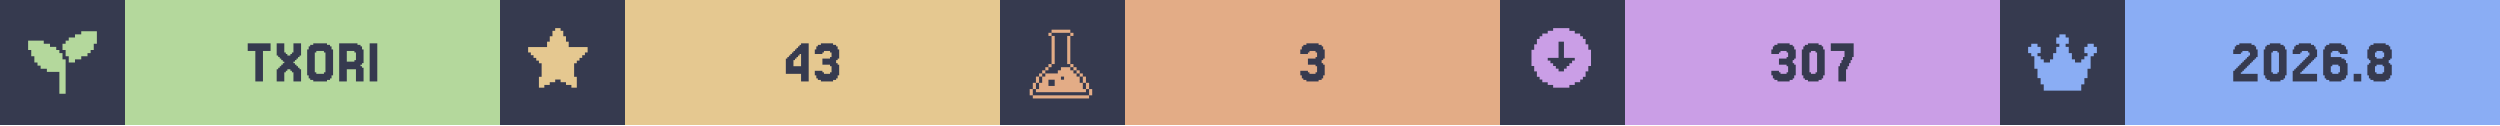
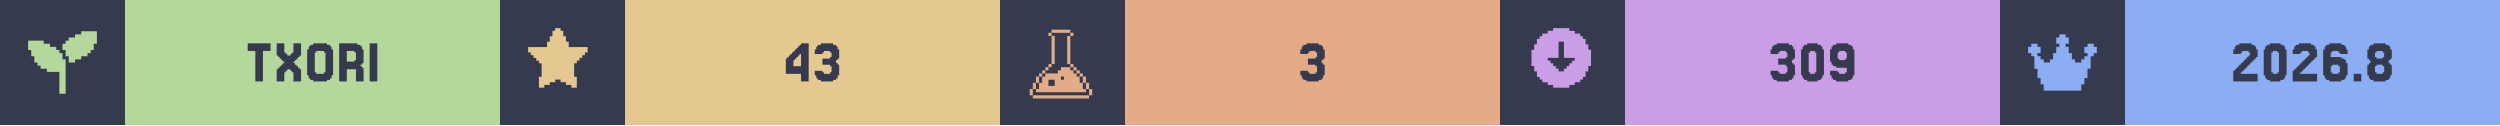
<svg xmlns="http://www.w3.org/2000/svg" width="1200" viewBox="0 0 200 10">
  <g>
    <rect width="200" height="10" fill="#363a4f" />
    <g class="badge" transform="translate(0 0)">
      <path transform="translate(2 2) scale(0.25)" fill="#b4d89c" d="M 18 2 L 18 3 L 16 3 L 16 4 L 14 4 L 14 5 L 13 5 L 13 6 L 12 6 L 12 8 L 13 8 L 13 10 L 14 10 L 14 12 L 16 12 L 16 11 L 18 11 L 18 10 L 20 10 L 20 9 L 21 9 L 21 8 L 22 8 L 22 6 L 23 6 L 23 2 L 18 2 z M 1 5 L 1 8 L 2 8 L 2 10 L 3 10 L 3 12 L 4 12 L 4 13 L 5 13 L 5 14 L 7 14 L 7 15 L 11 15 L 11 22 L 13 22 L 13 11 L 12 11 L 12 9 L 11 9 L 11 8 L 10 8 L 10 7 L 8 7 L 8 6 L 6 6 L 6 5 L 1 5 z" />
      <rect fill="#b4d89c" width="30" height="10" x="10" y="0" />
      <path fill="#363a4f" d="M21.646 3.467V4.077H21.037V6.516H20.427V4.077H19.817V3.467Z M22.256 5.541V5.419H22.378V5.297H22.5V5.175H22.622V5.053H22.744V4.931H22.622V4.809H22.5V4.687H22.378V4.565H22.256V4.443H22.134V3.467H22.744V4.199H22.866V4.321H22.988V4.443H23.232V4.321H23.354V4.199H23.476V3.467H24.085V4.443H23.963V4.565H23.841V4.687H23.72V4.809H23.598V4.931H23.476V5.053H23.598V5.175H23.72V5.297H23.841V5.419H23.963V5.541H24.085V6.516H23.476V5.785H23.354V5.663H23.232V5.541H22.988V5.663H22.866V5.785H22.744V6.516H22.134V5.541Z M26.524 6.029V6.272H26.402V6.394H26.159V6.516H25.061V6.394H24.817V6.272H24.695V6.029H24.573V3.955H24.695V3.711H24.817V3.589H25.061V3.467H26.159V3.589H26.402V3.711H26.524V3.955H26.646V6.029ZM25.305 5.785V5.907H25.915V5.785H26.037V4.199H25.915V4.077H25.305V4.199H25.183V5.785Z M28.354 4.199V4.077H27.744V4.931H28.354V4.809H28.476V4.199ZM28.963 5.419H29.085V6.516H28.476V5.541H27.744V6.516H27.134V3.467H28.598V3.589H28.841V3.711H28.963V3.955H29.085V5.053H28.963V5.175H28.841V5.297H28.963Z M30.183 3.467V6.516H29.573V3.467Z" />
    </g>
    <g class="badge" transform="translate(40 0)">
      <path transform="" fill="#e5c890" d="M5.929 6.145h.216v.866h-.433v-.217H5.28v-.216h-.432v-.216h-.433v.216H3.98v.216h-.433v.217h-.433v-.866h.217V5.063h-.217v-.216H2.9V4.63h-.217v-.216h-.216v-.217H2.25v-.432h1.515v-.433h.216v-.433h.216v-.433h.217V2.25h.433v.216h.216v.433h.216v.433h.217v.433H7.01v.432h-.217v.217h-.216v.216h-.216v.217h-.217v.216H5.93z" />
      <rect fill="#e5c890" width="30" height="10" x="10" y="0" />
      <path fill="#363a4f" d="M23.476 4.199V4.077H23.598V3.955H23.72V3.833H23.841V3.711H23.963V3.589H24.085V3.467H24.695V6.516H24.085V5.907H22.866V4.687H22.988V4.565H23.11V4.443H23.232V4.321H23.354V4.199ZM23.72 4.565V4.687H23.598V4.809H23.476V5.297H24.085V4.321H23.963V4.443H23.841V4.565Z M25.793 5.663V5.785H25.915V5.907H26.402V5.785H26.524V5.297H26.402V5.175H25.793V4.687H26.402V4.565H26.524V4.199H26.402V4.077H25.915V4.199H25.793V4.321H25.183V3.955H25.305V3.711H25.427V3.589H25.671V3.467H26.646V3.589H26.89V3.711H27.012V3.955H27.134V4.687H27.012V4.809H26.89V5.053H27.012V5.175H27.134V6.029H27.012V6.272H26.89V6.394H26.646V6.516H25.671V6.394H25.427V6.272H25.305V6.029H25.183V5.663Z" />
    </g>
    <g class="badge" transform="translate(80 0)">
      <path transform="translate(2 2) scale(0.25)" fill="#e3ac86" d="M 8.502 1.5 L 8.502 2.5 L 14.504 2.5 L 14.504 1.5 L 8.502 1.5 z M 14.504 2.5 L 14.504 3.5 L 15.504 3.5 L 15.504 2.5 L 14.504 2.5 z M 14.504 3.5 L 13.502 3.5 L 13.502 12.502 L 14.504 12.502 L 14.504 3.5 z M 14.504 12.502 L 14.504 13.502 L 15.504 13.502 L 15.504 12.502 L 14.504 12.502 z M 15.504 13.502 L 15.504 14.504 L 16.504 14.504 L 16.504 15.504 L 17.504 15.504 L 17.504 16.504 L 18.504 16.504 L 18.504 15.502 L 17.504 15.502 L 17.504 14.502 L 16.504 14.502 L 16.504 13.502 L 15.504 13.502 z M 18.504 16.504 L 18.504 18.504 L 19.504 18.504 L 19.504 16.504 L 18.504 16.504 z M 19.504 18.504 L 19.504 20.504 L 20.504 20.504 L 20.504 18.504 L 19.504 18.504 z M 20.504 20.504 L 20.504 22.504 L 21.504 22.504 L 21.504 20.504 L 20.504 20.504 z M 19.504 20.504 L 18.504 20.504 L 18.504 18.504 L 17.504 18.504 L 17.504 16.504 L 16.504 16.504 L 16.504 15.504 L 15.504 15.504 L 15.504 14.504 L 14.504 14.504 L 14.504 13.502 L 11.502 13.502 L 11.502 14.504 L 10.502 14.504 L 10.502 15.504 L 6.502 15.504 L 6.502 16.504 L 5.5 16.504 L 5.5 18.504 L 4.5 18.504 L 4.5 20.504 L 3.5 20.504 L 3.5 21.504 L 19.504 21.504 L 19.504 20.504 z M 3.5 20.504 L 3.5 18.504 L 2.5 18.504 L 2.5 20.504 L 3.5 20.504 z M 2.5 20.504 L 1.5 20.504 L 1.5 22.504 L 2.5 22.504 L 2.5 20.504 z M 3.5 18.504 L 4.5 18.504 L 4.5 16.504 L 3.5 16.504 L 3.5 18.504 z M 4.5 16.504 L 5.5 16.504 L 5.5 15.504 L 6.502 15.504 L 6.502 14.504 L 7.502 14.504 L 7.502 13.502 L 6.502 13.502 L 6.502 14.502 L 5.5 14.502 L 5.5 15.502 L 4.5 15.502 L 4.5 16.504 z M 7.502 13.502 L 8.502 13.502 L 8.502 12.502 L 7.502 12.502 L 7.502 13.502 z M 8.502 12.502 L 9.502 12.502 L 9.502 3.5 L 8.502 3.5 L 8.502 12.502 z M 8.502 3.5 L 8.502 2.5 L 7.502 2.5 L 7.502 3.5 L 8.502 3.5 z M 11.502 16.504 L 12.502 16.504 L 12.502 17.504 L 11.502 17.504 L 11.502 16.504 z M 7.502 17.504 L 9.502 17.504 L 9.502 19.504 L 7.502 19.504 L 7.502 17.504 z M 2.5 22.506 L 2.5 23.506 L 20.504 23.506 L 20.504 22.506 L 2.5 22.506 z" />
      <rect fill="#e3ac86" width="30" height="10" x="10" y="0" />
      <path fill="#363a4f" d="M24.634 5.663V5.785H24.756V5.907H25.244V5.785H25.366V5.297H25.244V5.175H24.634V4.687H25.244V4.565H25.366V4.199H25.244V4.077H24.756V4.199H24.634V4.321H24.024V3.955H24.146V3.711H24.268V3.589H24.512V3.467H25.488V3.589H25.732V3.711H25.854V3.955H25.976V4.687H25.854V4.809H25.732V5.053H25.854V5.175H25.976V6.029H25.854V6.272H25.732V6.394H25.488V6.516H24.512V6.394H24.268V6.272H24.146V6.029H24.024V5.663Z" />
    </g>
    <g class="badge" transform="translate(120 0)">
      <path transform="" fill="#ca9ee6" d="M5.55 6.794h.432v-.216h.433v-.216h.216v-.217h.217v-.433h.216V5.28h.217V3.981h-.217v-.433h-.216v-.433h-.217V2.9h-.216v-.217h-.433v-.216h-.433V2.25h-1.298v.216h-.433v.216h-.433V2.9h-.216v.216h-.217v.433h-.216v.433h-.217v1.298h.217v.433h.216v.433h.217v.217h.216v.216h.433v.216h.433v.217h1.298zm-1.083-1.298v-.217h-.216v-.216h-.217v-.216h-.216V4.63h.866V3.332h.432V4.63h.866v.217h-.216v.216h-.217v.216h-.216v.217h-.217v.216h-.432v-.216z" />
      <rect fill="#ca9ee6" width="30" height="10" x="10" y="0" />
-       <path fill="#363a4f" d="M22.317 5.663V5.785H22.439V5.907H22.927V5.785H23.049V5.297H22.927V5.175H22.317V4.687H22.927V4.565H23.049V4.199H22.927V4.077H22.439V4.199H22.317V4.321H21.707V3.955H21.829V3.711H21.951V3.589H22.195V3.467H23.171V3.589H23.415V3.711H23.537V3.955H23.659V4.687H23.537V4.809H23.415V5.053H23.537V5.175H23.659V6.029H23.537V6.272H23.415V6.394H23.171V6.516H22.195V6.394H21.951V6.272H21.829V6.029H21.707V5.663Z M25.854 6.029V6.272H25.732V6.394H25.488V6.516H24.634V6.394H24.39V6.272H24.268V6.029H24.146V3.955H24.268V3.711H24.39V3.589H24.634V3.467H25.488V3.589H25.732V3.711H25.854V3.955H25.976V6.029ZM24.878 5.785V5.907H25.244V5.785H25.366V4.199H25.244V4.077H24.878V4.199H24.756V5.785Z M27.195 5.297V5.053H27.317V4.809H27.439V4.565H27.561V4.077H26.463V3.467H28.293V4.565H28.171V4.809H28.049V5.053H27.927V5.297H27.805V5.541H27.683V6.516H27.073V5.297Z" />
+       <path fill="#363a4f" d="M22.256 5.663V5.785H22.378V5.907H22.866V5.785H22.988V5.297H22.866V5.175H22.256V4.687H22.866V4.565H22.988V4.199H22.866V4.077H22.378V4.199H22.256V4.321H21.646V3.955H21.768V3.711H21.89V3.589H22.134V3.467H23.11V3.589H23.354V3.711H23.476V3.955H23.598V4.687H23.476V4.809H23.354V5.053H23.476V5.175H23.598V6.029H23.476V6.272H23.354V6.394H23.11V6.516H22.134V6.394H21.89V6.272H21.768V6.029H21.646V5.663Z M25.793 6.029V6.272H25.671V6.394H25.427V6.516H24.573V6.394H24.329V6.272H24.207V6.029H24.085V3.955H24.207V3.711H24.329V3.589H24.573V3.467H25.427V3.589H25.671V3.711H25.793V3.955H25.915V6.029ZM24.817 5.785V5.907H25.183V5.785H25.305V4.199H25.183V4.077H24.817V4.199H24.695V5.785Z M27.744 4.687V4.199H27.622V4.077H27.134V4.199H27.012V4.687H27.134V4.809H27.622V4.687ZM26.524 6.272V6.029H26.402V5.663H27.012V5.785H27.134V5.907H27.622V5.785H27.744V5.419H26.89V5.297H26.646V5.175H26.524V4.931H26.402V3.955H26.524V3.711H26.646V3.589H26.89V3.467H27.866V3.589H28.11V3.711H28.232V3.955H28.354V6.029H28.232V6.272H28.11V6.394H27.866V6.516H26.89V6.394H26.646V6.272Z" />
    </g>
    <g class="badge" transform="translate(160 0)">
      <path transform="translate(2 2) scale(0.25)" fill="#8aadf4" d="M23 7v2h-1v1h-1v4h-1v3h-1v2h-1v2H6v-2H5v-2H4v-3H3v-4H2V9H1V7h1V6h2v1h1v2H4v1h1v1h1v1h2v-1h1V9h1V7h1V6h-1V4h1V3h2v1h1v2h-1v1h1v2h1v2h1v1h2v-1h1v-1h1V9h-1V7h1V6h2v1z" />
      <rect fill="#8aadf4" width="30" height="10" x="10" y="0" />
      <path fill="#363a4f" d="M19.39 5.663V5.785H19.268V5.907H20.61V6.516H18.659V5.663H18.78V5.541H18.902V5.419H19.024V5.297H19.146V5.175H19.268V5.053H19.39V4.931H19.512V4.809H19.634V4.687H19.756V4.565H19.878V4.443H20V4.199H19.878V4.077H19.39V4.199H19.268V4.321H18.659V3.955H18.78V3.711H18.902V3.589H19.146V3.467H20.122V3.589H20.366V3.711H20.488V3.955H20.61V4.565H20.488V4.687H20.366V4.809H20.244V4.931H20.122V5.053H20V5.175H19.878V5.297H19.756V5.419H19.634V5.541H19.512V5.663Z M22.805 6.029V6.272H22.683V6.394H22.439V6.516H21.585V6.394H21.341V6.272H21.22V6.029H21.098V3.955H21.22V3.711H21.341V3.589H21.585V3.467H22.439V3.589H22.683V3.711H22.805V3.955H22.927V6.029ZM21.829 5.785V5.907H22.195V5.785H22.317V4.199H22.195V4.077H21.829V4.199H21.707V5.785Z M24.146 5.663V5.785H24.024V5.907H25.366V6.516H23.415V5.663H23.537V5.541H23.659V5.419H23.78V5.297H23.902V5.175H24.024V5.053H24.146V4.931H24.268V4.809H24.39V4.687H24.512V4.565H24.634V4.443H24.756V4.199H24.634V4.077H24.146V4.199H24.024V4.321H23.415V3.955H23.537V3.711H23.659V3.589H23.902V3.467H24.878V3.589H25.122V3.711H25.244V3.955H25.366V4.565H25.244V4.687H25.122V4.809H25V4.931H24.878V5.053H24.756V5.175H24.634V5.297H24.512V5.419H24.39V5.541H24.268V5.663Z M26.585 5.785V5.907H27.073V5.785H27.195V5.297H27.073V5.175H26.585V5.297H26.463V5.785ZM26.463 4.565H27.317V4.687H27.561V4.809H27.683V5.053H27.805V6.029H27.683V6.272H27.561V6.394H27.317V6.516H26.341V6.394H26.098V6.272H25.976V6.029H25.854V3.955H25.976V3.711H26.098V3.589H26.341V3.467H27.317V3.589H27.561V3.711H27.683V3.955H27.805V4.321H27.195V4.199H27.073V4.077H26.585V4.199H26.463Z M28.902 5.907V6.516H28.293V5.907Z M30.122 4.565V4.687H30.61V4.565H30.732V4.199H30.61V4.077H30.122V4.199H30V4.565ZM31.22 5.053V5.175H31.341V6.029H31.22V6.272H31.098V6.394H30.854V6.516H29.878V6.394H29.634V6.272H29.512V6.029H29.39V5.175H29.512V5.053H29.634V4.809H29.512V4.687H29.39V3.955H29.512V3.711H29.634V3.589H29.878V3.467H30.854V3.589H31.098V3.711H31.22V3.955H31.341V4.687H31.22V4.809H31.098V5.053ZM30.122 5.785V5.907H30.61V5.785H30.732V5.297H30.61V5.175H30.122V5.297H30V5.785Z" />
    </g>
  </g>
</svg>
